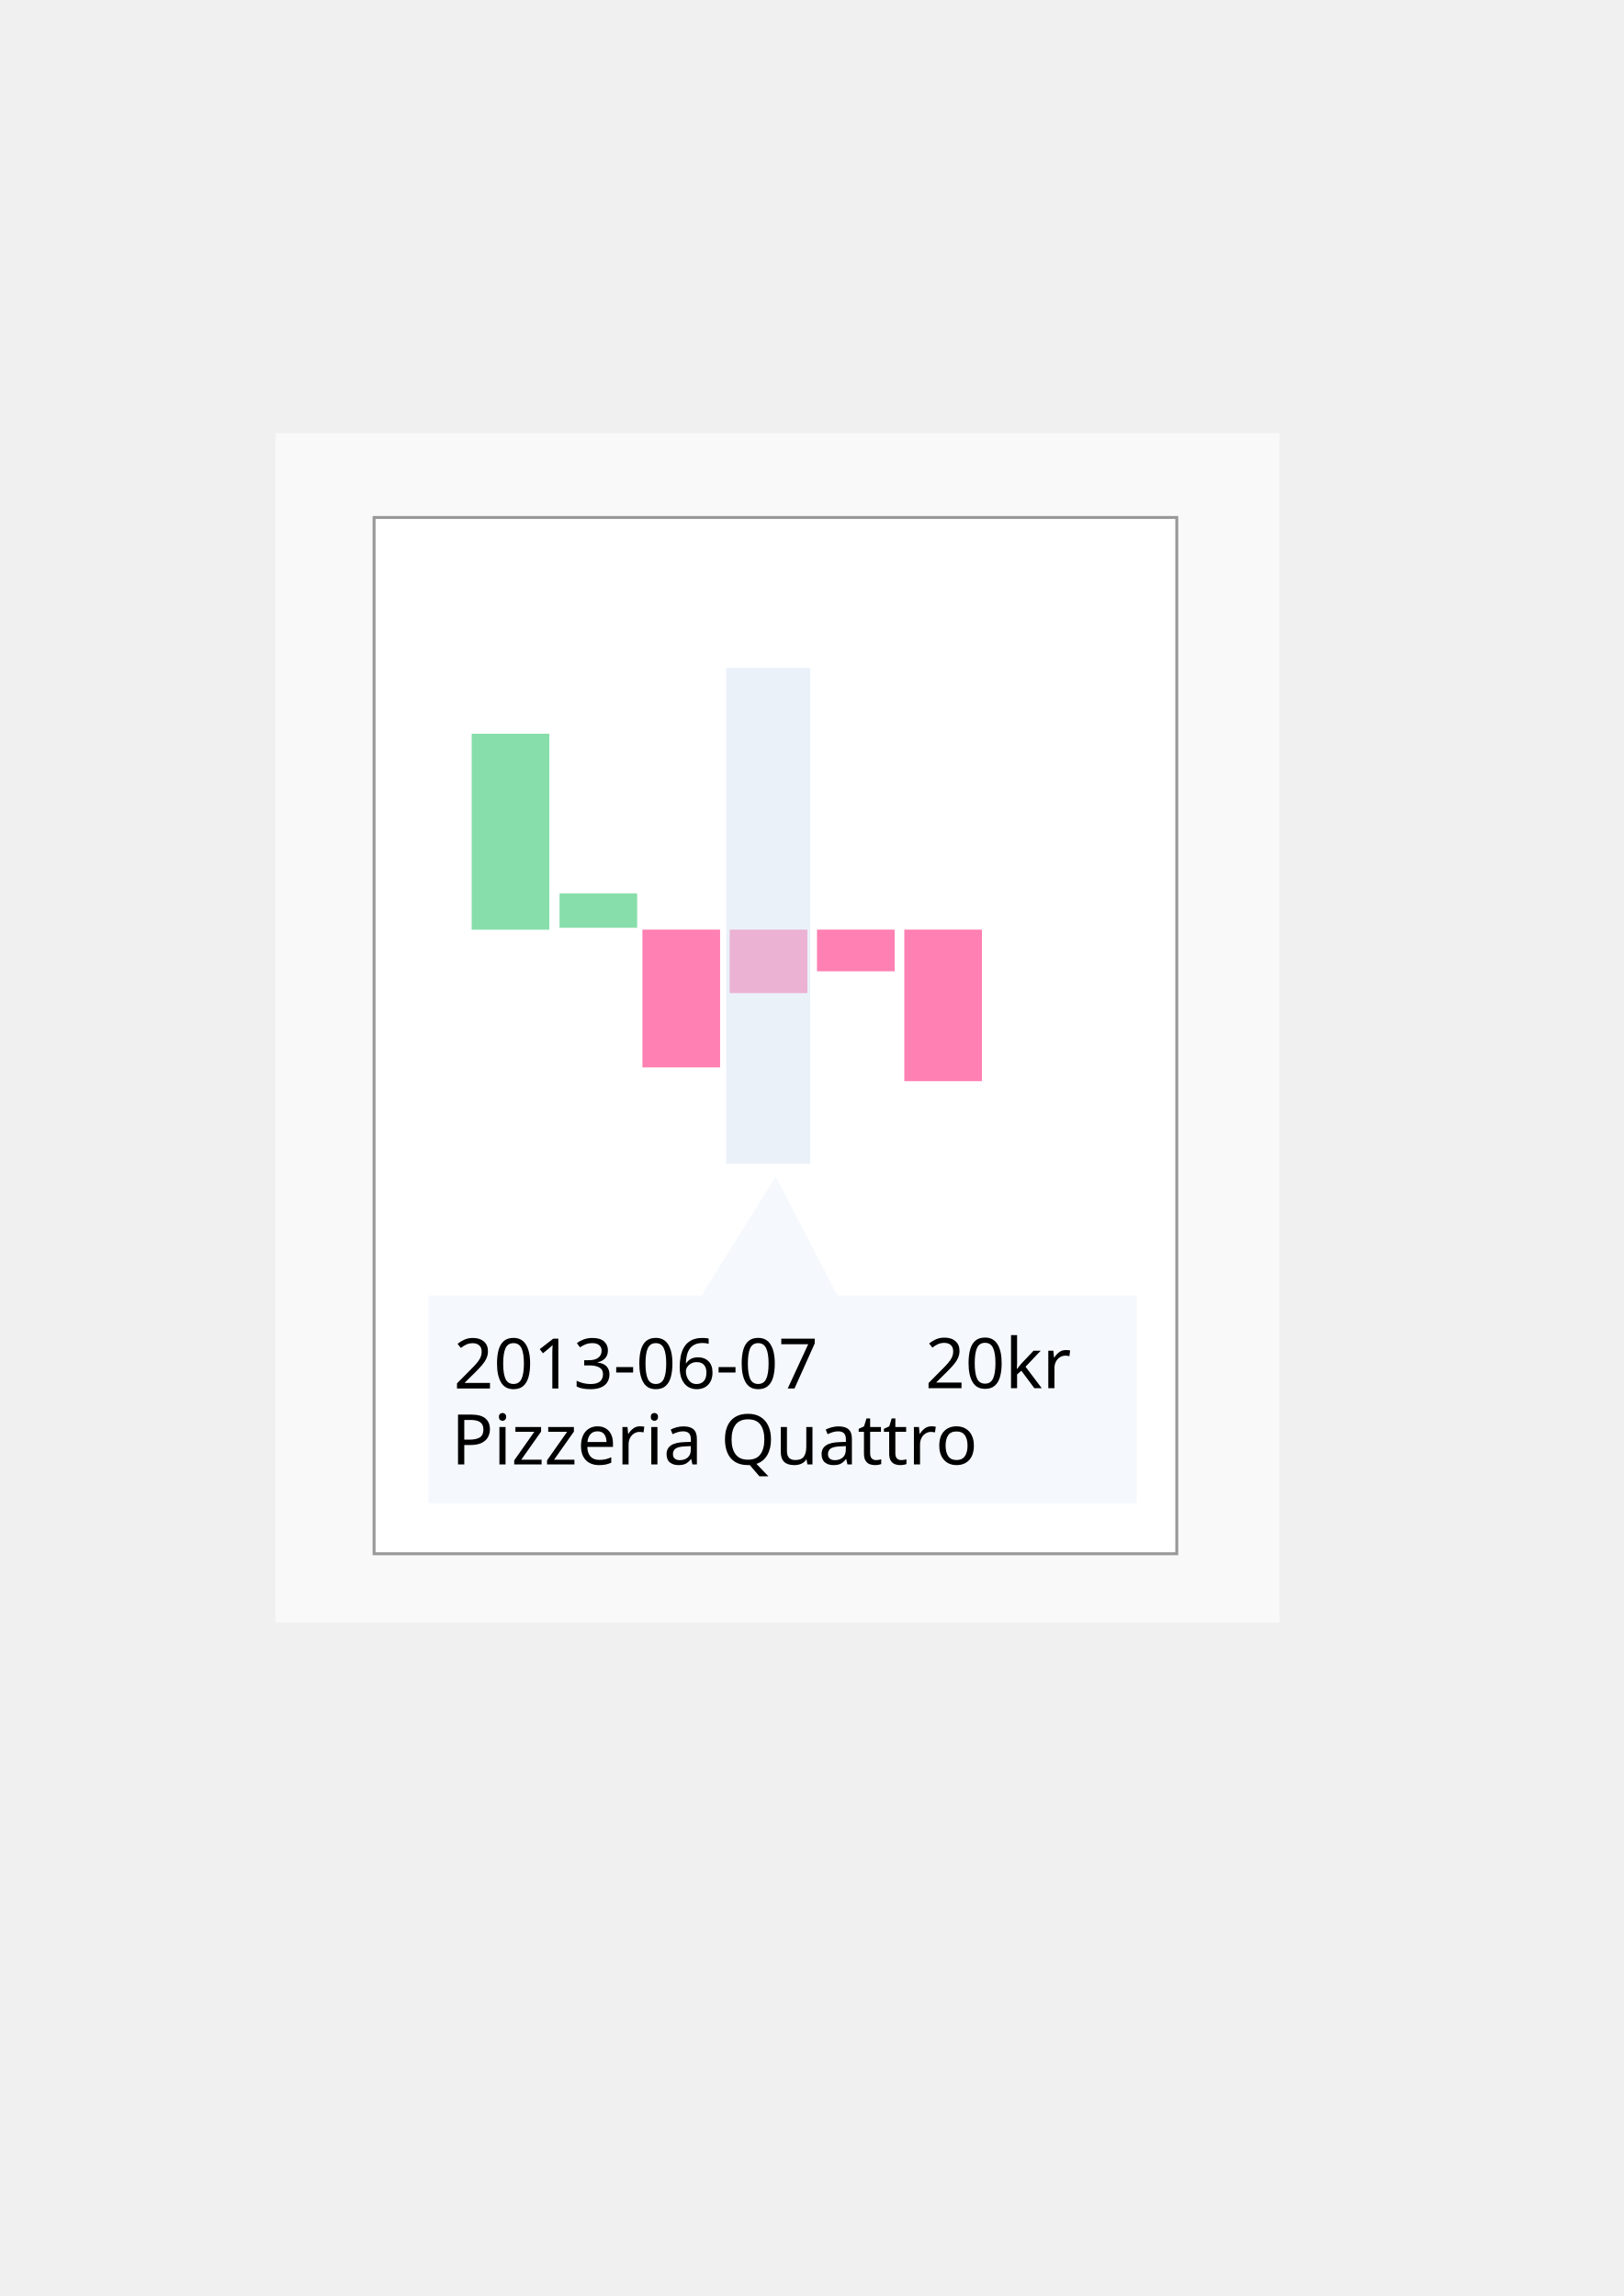
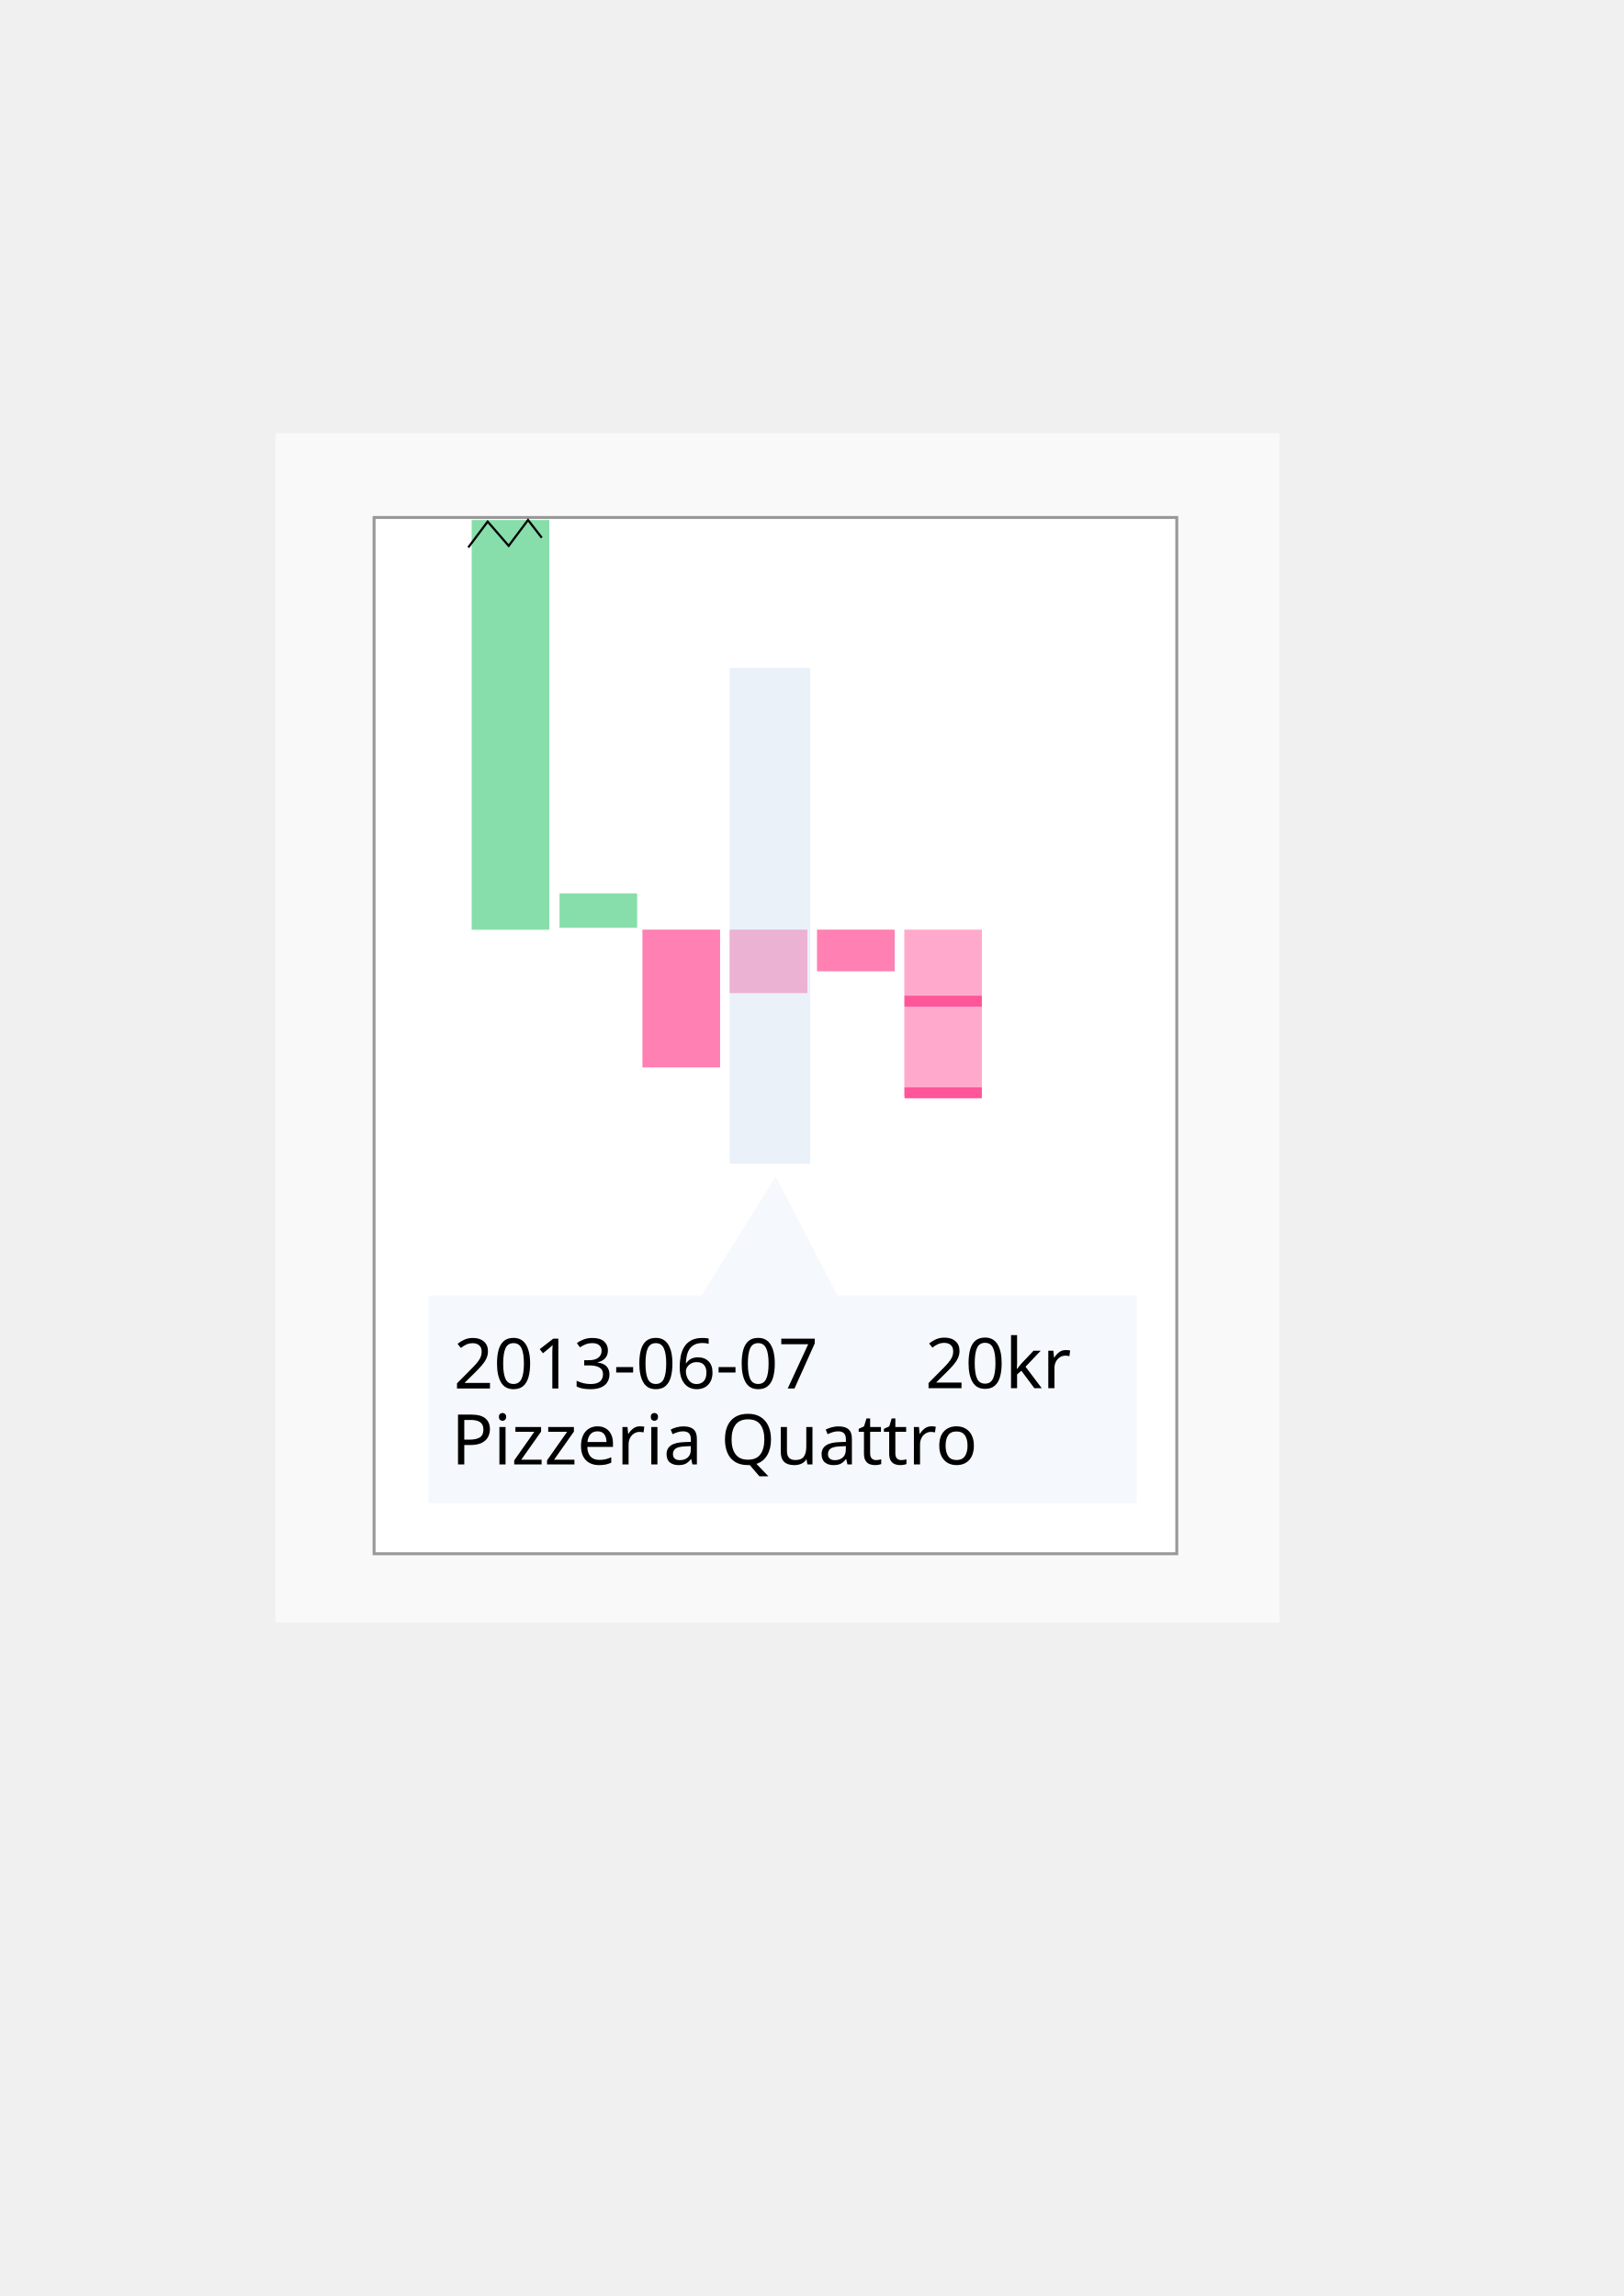
<svg xmlns="http://www.w3.org/2000/svg" width="744.094" height="1052.362" id="svg2" version="1.1">
  <defs id="defs4" />
  <g id="layer1">
    <rect style="fill:#f9f9f9;fill-opacity:1;stroke:none;stroke-width:1.61" id="rect2985" width="460.104" height="545.104" x="126.195" y="198.557" />
    <rect y="237.183" x="171.427" height="474.968" width="367.86" id="rect2987" style="fill:#ffffff;fill-opacity:1;stroke:#999999;stroke-width:1.344;stroke-miterlimit:4;stroke-dasharray:none" />
    <path style="opacity:0.5;fill:#ebf1f9;fill-opacity:1;stroke:none" d="m 196.326,593.744 125.148,0 34.007,-54.448 28.289,54.448 137.148,0 0,95.284 -324.593,0 z" id="rect3787" />
-     <rect style="fill:#87deaa;fill-opacity:1;stroke:none" id="rect3757" width="35.581" height="89.842" x="216.155" y="336.294" />
+     <rect style="opacity:1;fill:#87deaa;fill-opacity:1;stroke:none" id="rect3757" width="35.581" height="187.798" x="216.155" y="238.339" />
    <rect y="409.476" x="256.41" height="15.771" width="35.581" id="rect3759" style="fill:#87deaa;fill-opacity:1;stroke:none" />
    <rect style="fill:#ff80b2;fill-opacity:1;stroke:none" id="rect3765" width="35.581" height="63.156" x="294.41" y="426.091" />
    <rect y="426.091" x="334.41" height="29.098" width="35.581" id="rect3767" style="fill:#ff80b2;fill-opacity:1;stroke:none" />
    <rect style="fill:#ff80b2;fill-opacity:1;stroke:none" id="rect3769" width="35.581" height="19.103" x="374.41" y="426.091" />
-     <rect y="426.091" x="414.41" height="69.45" width="35.581" id="rect3771" style="fill:#ff80b2;fill-opacity:1;stroke:none" />
-     <rect style="opacity:0.5;fill:#d7e3f4;fill-opacity:1;stroke:none" id="rect3773" width="38.5" height="227.226" x="332.806" y="306.121" />
+     <rect style="opacity:0.5;fill:#d7e3f4;fill-opacity:1;stroke:none" id="rect3773" width="36.921" height="227.226" x="334.386" y="306.121" />
    <text xml:space="preserve" style="font-size:32px;font-style:normal;font-weight:normal;line-height:125%;letter-spacing:0px;word-spacing:0px;fill:#000000;fill-opacity:1;stroke:none;font-family:Sans" x="206.786" y="671.216" id="text3775">
      <tspan id="tspan3777" x="206.786" y="671.216">Pizzeria Quattro</tspan>
    </text>
    <text id="text3779" y="636.268" x="423.991" style="font-size:32px;font-style:normal;font-weight:normal;line-height:125%;letter-spacing:0px;word-spacing:0px;fill:#000000;fill-opacity:1;stroke:none;font-family:Sans" xml:space="preserve">
      <tspan y="636.268" x="423.991" id="tspan3781">20kr</tspan>
    </text>
    <text xml:space="preserve" style="font-size:32px;font-style:normal;font-weight:normal;line-height:125%;letter-spacing:0px;word-spacing:0px;fill:#000000;fill-opacity:1;stroke:none;font-family:Sans" x="207.897" y="636.418" id="text3783">
      <tspan id="tspan3785" x="207.897" y="636.418">2013-06-07</tspan>
    </text>
+     <path style="fill:none;stroke:#000000;stroke-width:1px;stroke-linecap:butt;stroke-linejoin:miter;stroke-opacity:1" d="m 214.607,250.916 8.88,-11.84 9.62,11.1 8.88,-11.84 6.29,8.14" id="path3857" />
+     <rect style="fill:#ffaacc;fill-opacity:1;stroke:none" id="rect3859" width="35.581" height="76.387" x="414.41" y="426.091" />
+     <path style="opacity:1;fill:none;stroke:#ff5599;stroke-width:5;stroke-linecap:butt;stroke-linejoin:miter;stroke-opacity:1;stroke-miterlimit:4;stroke-dasharray:none" d="m 414.51,458.887 35.421,0" id="path3895" />
+     <path id="path3899" d="m 414.51,500.887 35.421,0" style="fill:#ffaacc;stroke:#ff5599;stroke-width:5;stroke-linecap:butt;stroke-linejoin:miter;stroke-miterlimit:4;stroke-opacity:1;stroke-dasharray:none" />
  </g>
</svg>
